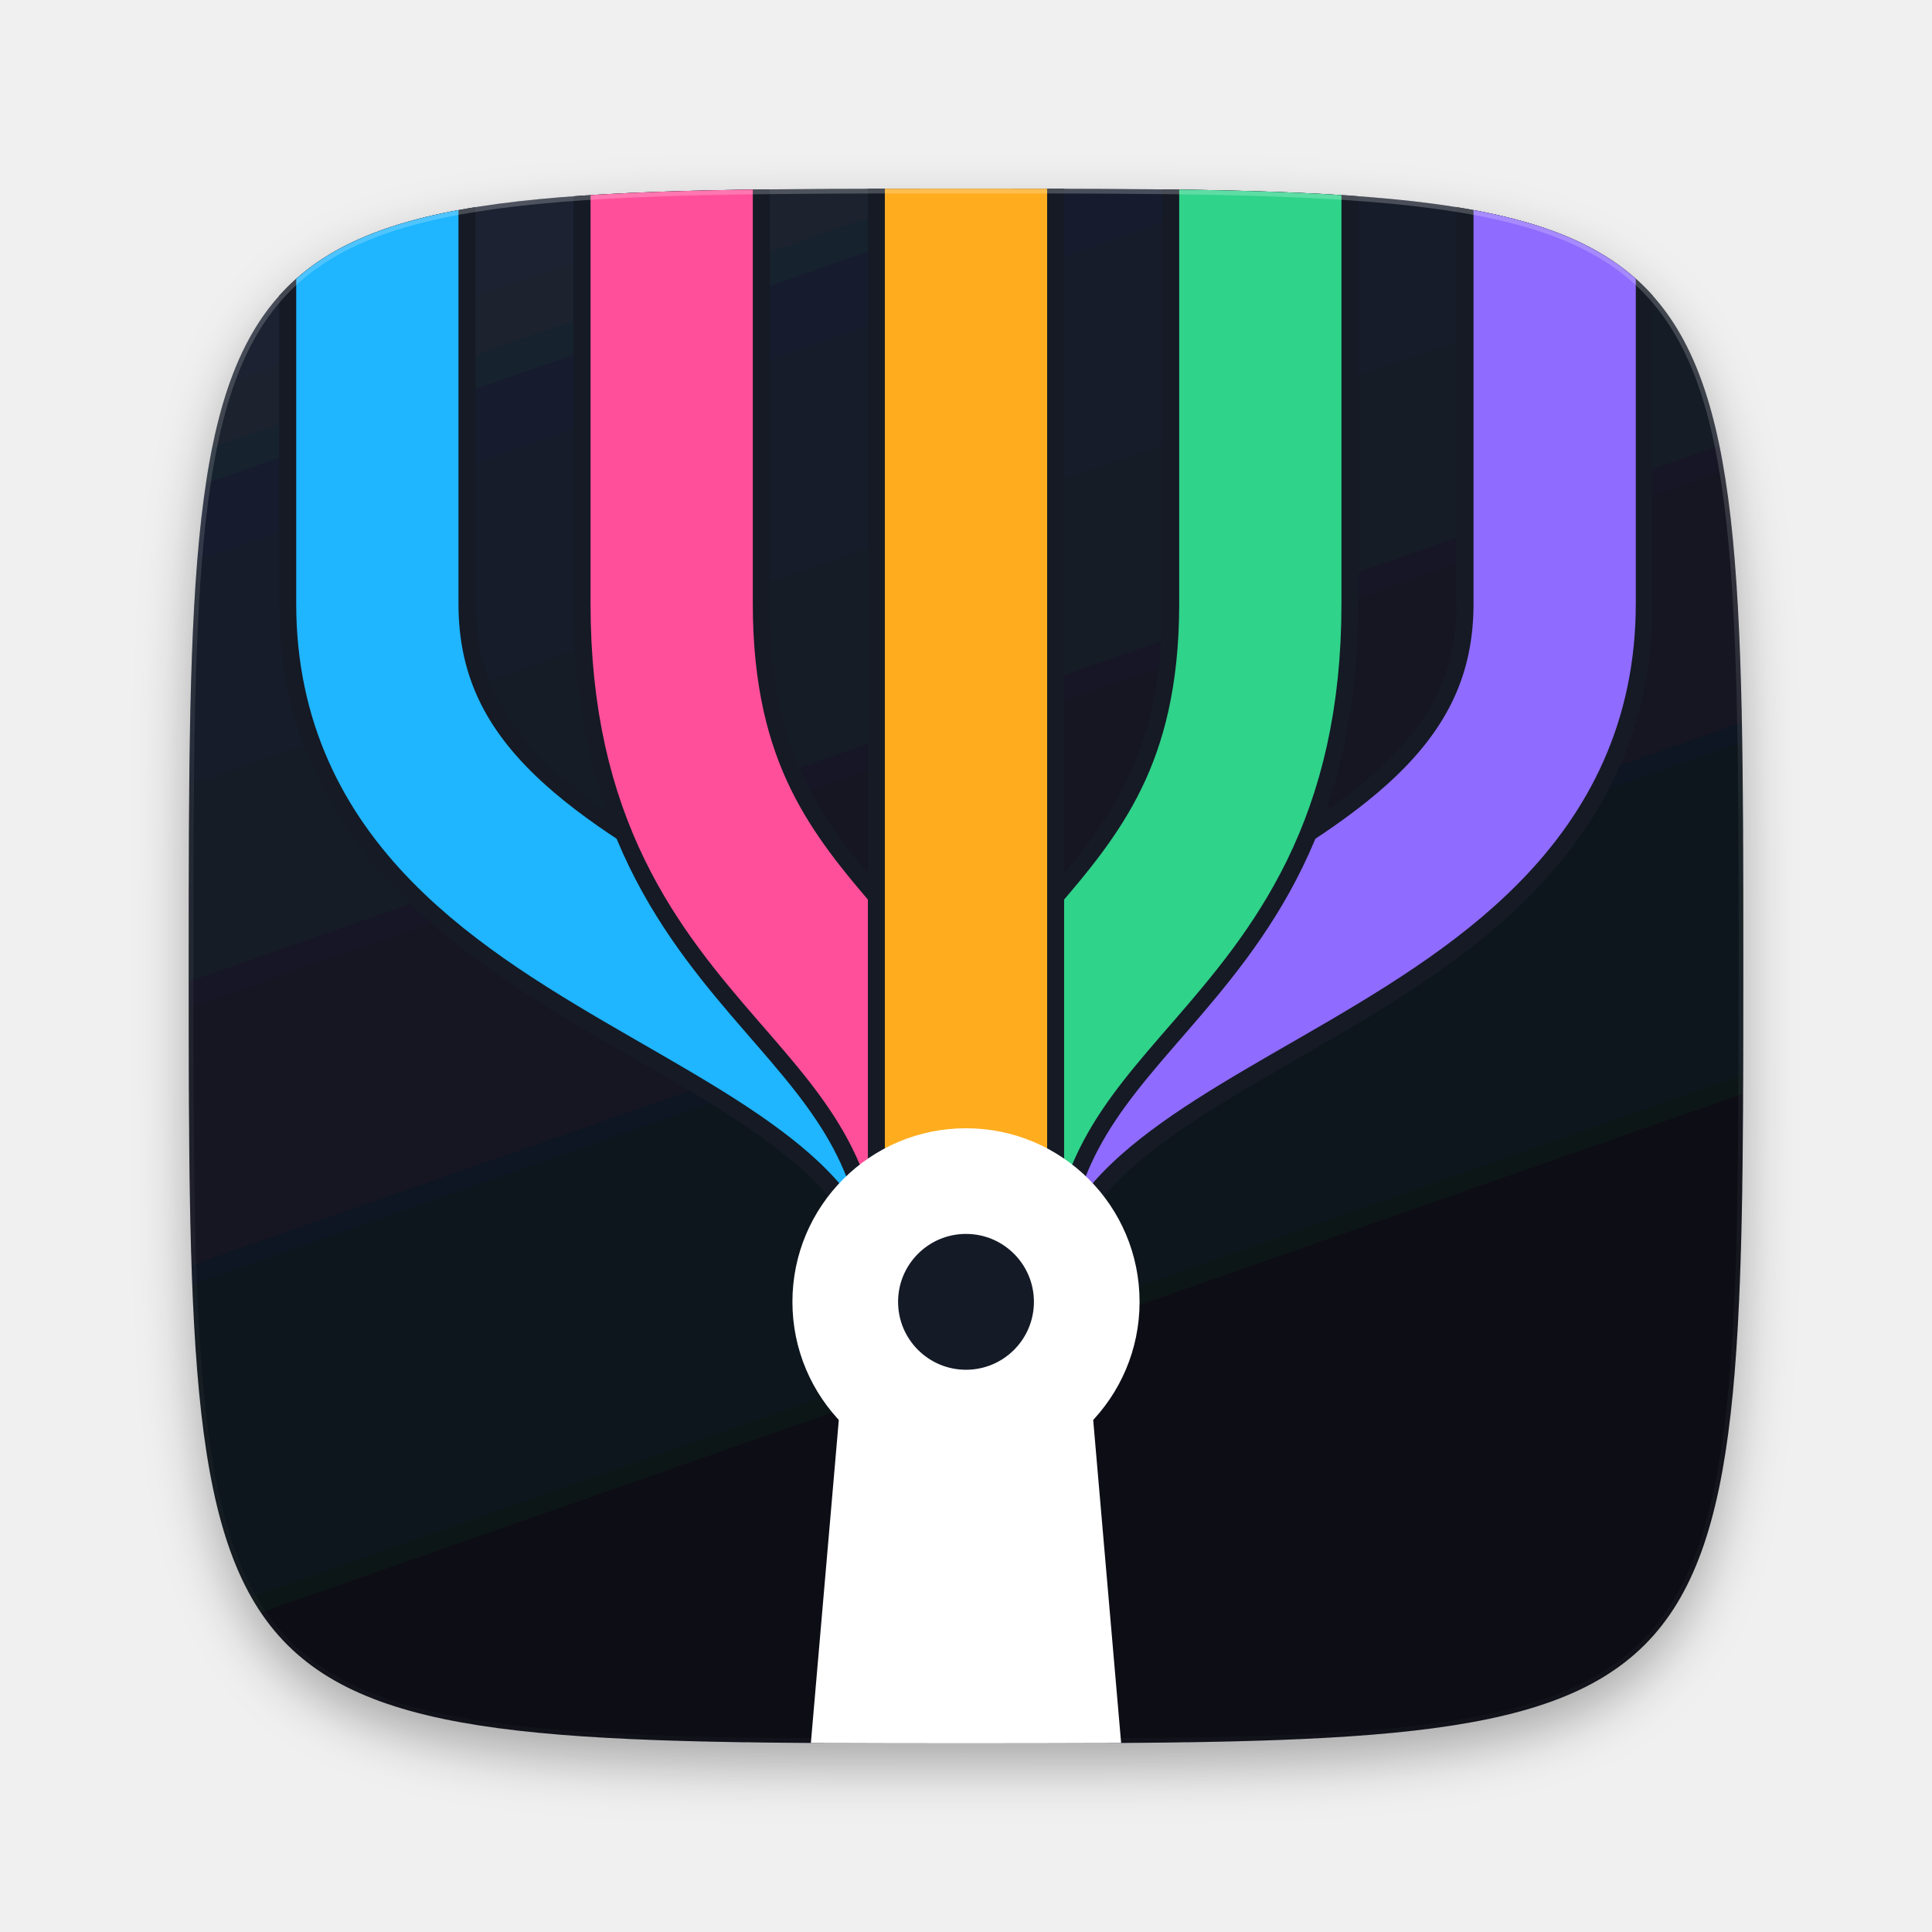
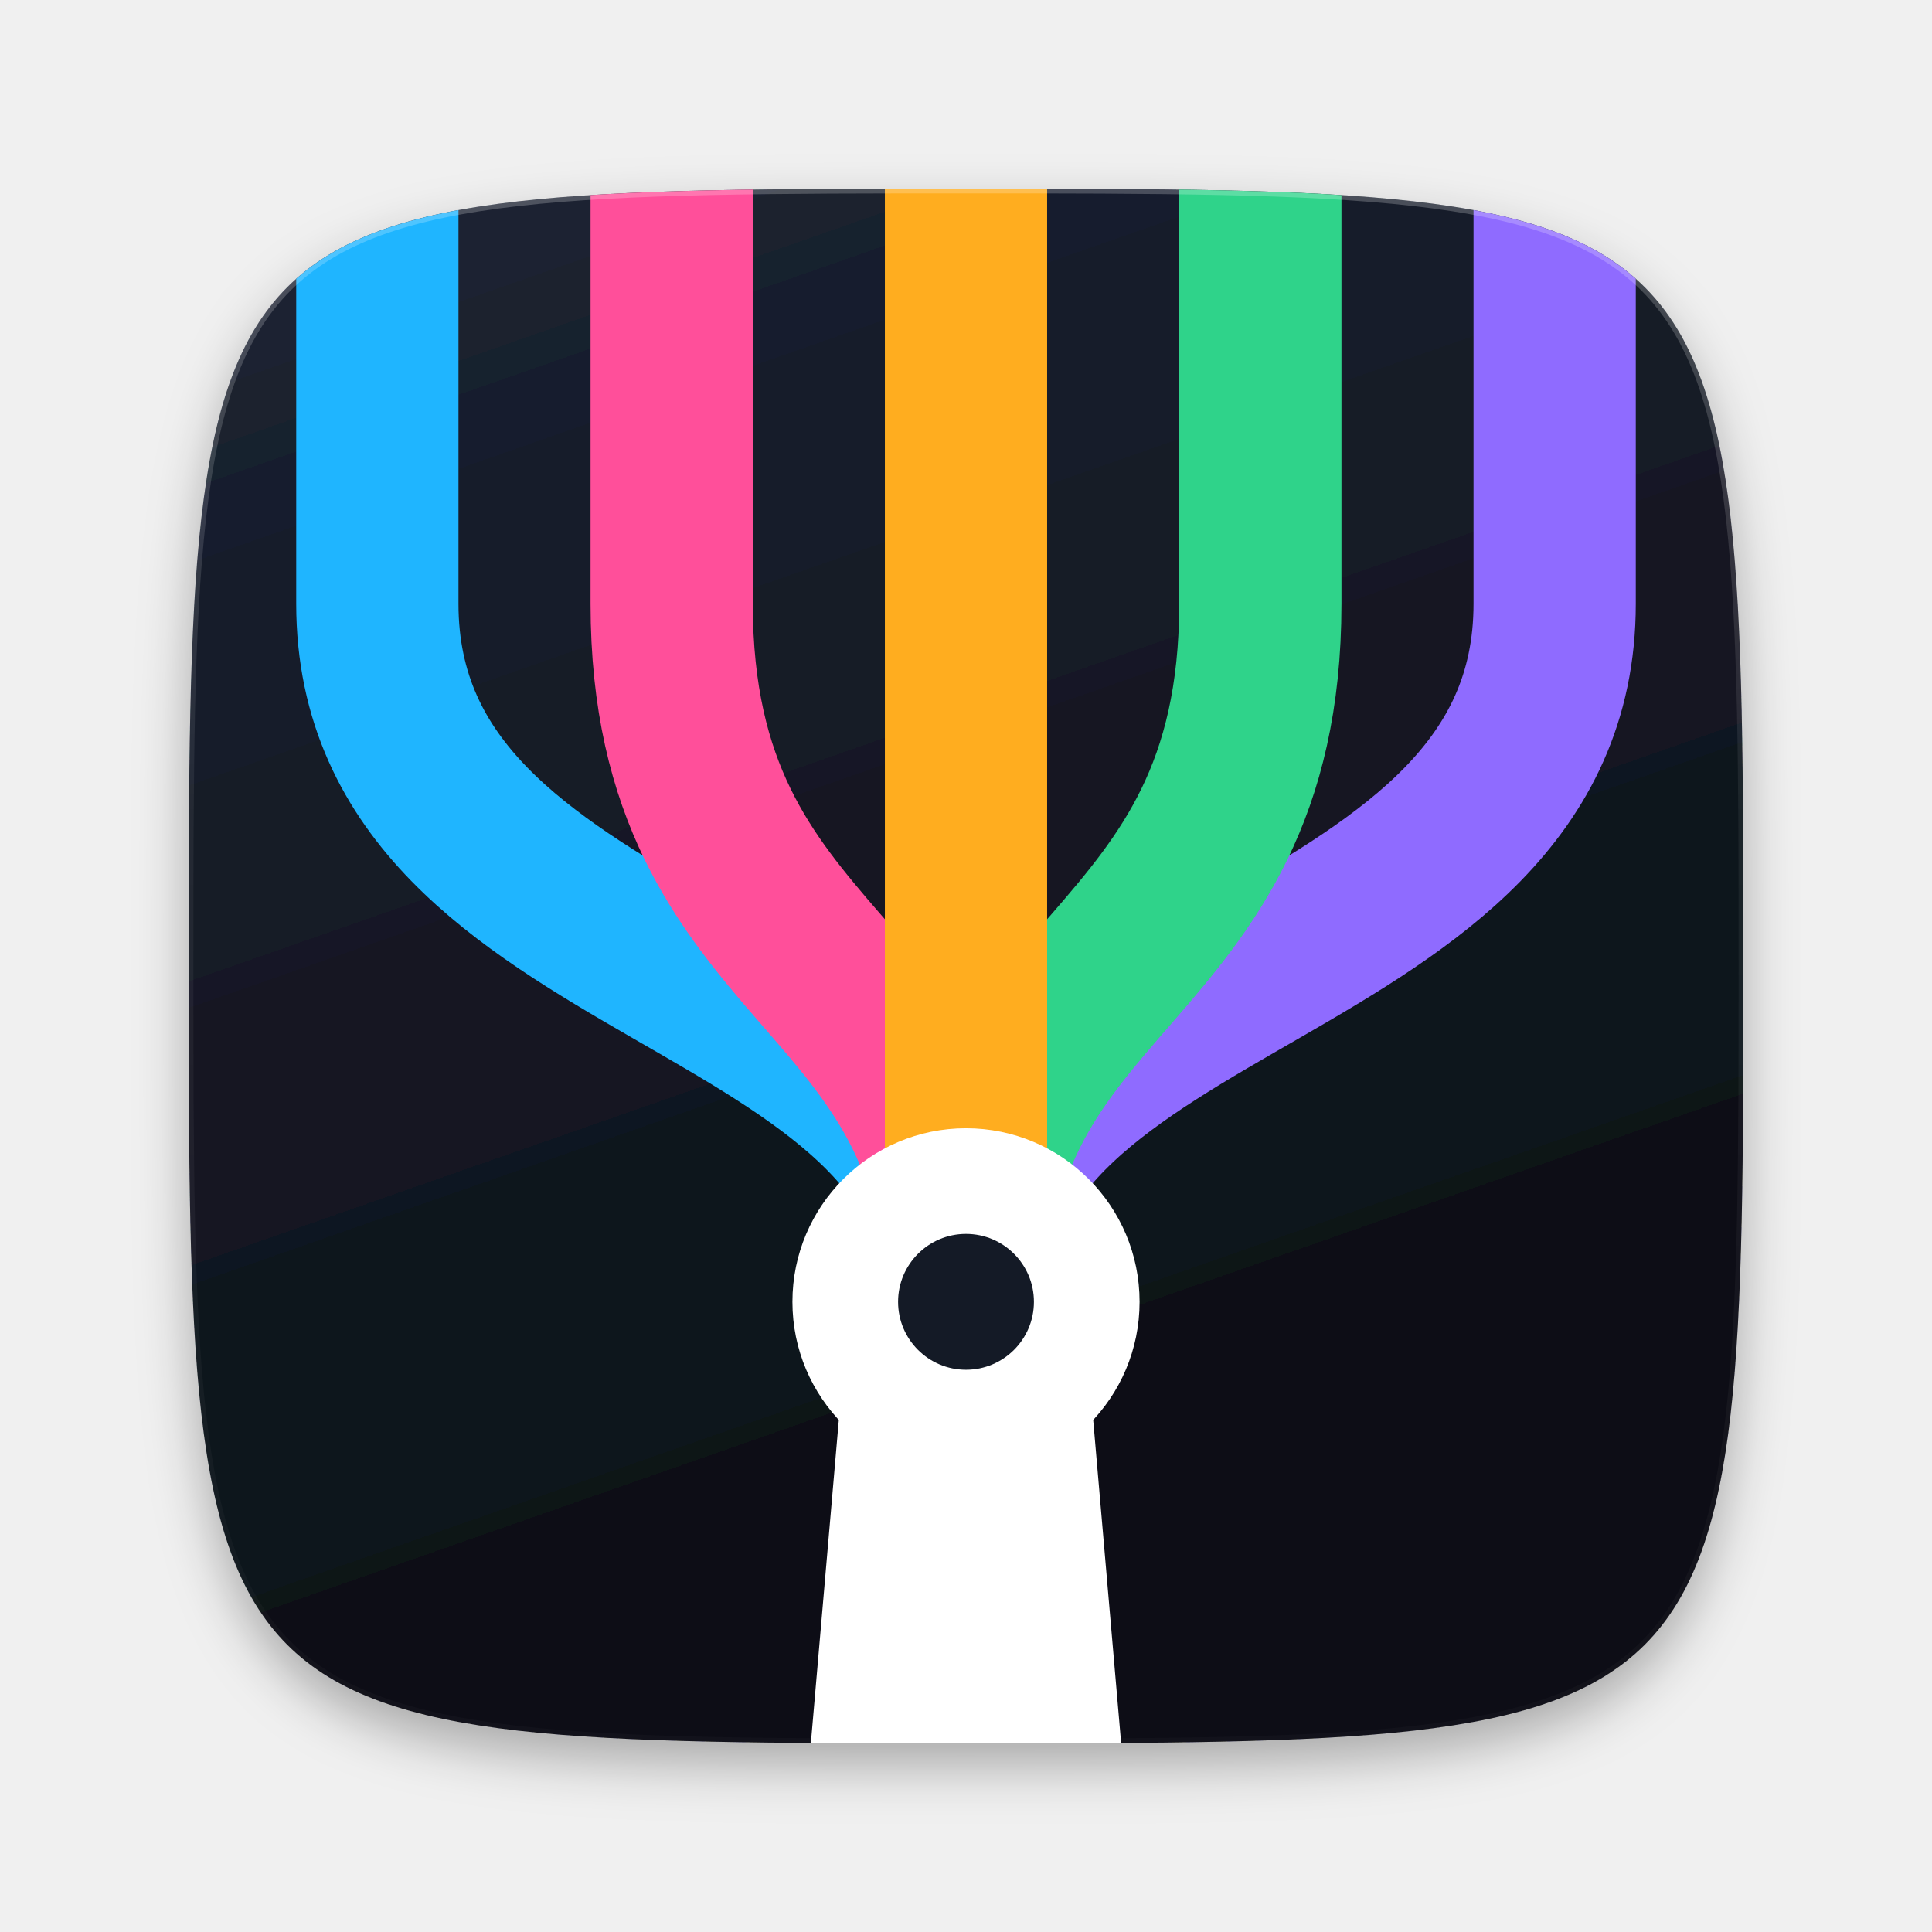
<svg xmlns="http://www.w3.org/2000/svg" viewBox="0 0 1024 1024" width="1024" height="1024">
  <defs>
    <path id="tile" d="M924 512C924 922 922 924 512 924C102 924 100 922 100 512C100 102 102 100 512 100C922 100 924 102 924 512Z" />
    <clipPath id="clip">
      <use href="#tile" />
    </clipPath>
    <linearGradient id="bg" x1="0" y1="0" x2="0.35" y2="1">
      <stop offset="0" stop-color="#1c2333" />
      <stop offset="1" stop-color="#0b0e14" />
    </linearGradient>
    <linearGradient id="rim" x1="0" y1="0" x2="0" y2="1">
      <stop offset="0" stop-color="#fff" stop-opacity="0.22" />
      <stop offset="0.4" stop-color="#fff" stop-opacity="0.06" />
      <stop offset="1" stop-color="#fff" stop-opacity="0.02" />
    </linearGradient>
    <filter id="shadow" x="-10%" y="-10%" width="120%" height="125%">
      <feDropShadow dx="0" dy="12" stdDeviation="14" flood-color="#000" flood-opacity="0.3" />
    </filter>
  </defs>
  <use href="#tile" fill="url(#bg)" filter="url(#shadow)" />
  <g clip-path="url(#clip)">
    <path d="M450 690L418 1060H606L574 690Z" fill="#ffffff" />
    <g fill="none" stroke-linecap="round">
-       <path d="M200 20V320C200 520 512 510 512 690" stroke="#151a25" stroke-width="104" />
      <path d="M200 20V320C200 520 512 510 512 690" stroke="#1fb5ff" stroke-width="86" />
-       <path d="M824 20V320C824 520 512 510 512 690" stroke="#151a25" stroke-width="104" />
      <path d="M824 20V320C824 520 512 510 512 690" stroke="#8f6bff" stroke-width="86" />
-       <path d="M356 20V320C356 520 512 510 512 690" stroke="#151a25" stroke-width="104" />
      <path d="M356 20V320C356 520 512 510 512 690" stroke="#ff4f9a" stroke-width="86" />
-       <path d="M668 20V320C668 520 512 510 512 690" stroke="#151a25" stroke-width="104" />
      <path d="M668 20V320C668 520 512 510 512 690" stroke="#2fd38a" stroke-width="86" />
-       <path d="M512 20V320C512 520 512 510 512 690" stroke="#151a25" stroke-width="104" />
      <path d="M512 20V320C512 520 512 510 512 690" stroke="#ffad1f" stroke-width="86" />
    </g>
    <circle cx="512" cy="690" r="92" fill="#ffffff" />
    <circle cx="512" cy="690" r="36" fill="#141a26" />
  </g>
  <use href="#tile" fill="none" stroke="url(#rim)" stroke-width="5" clip-path="url(#clip)" />
</svg>
